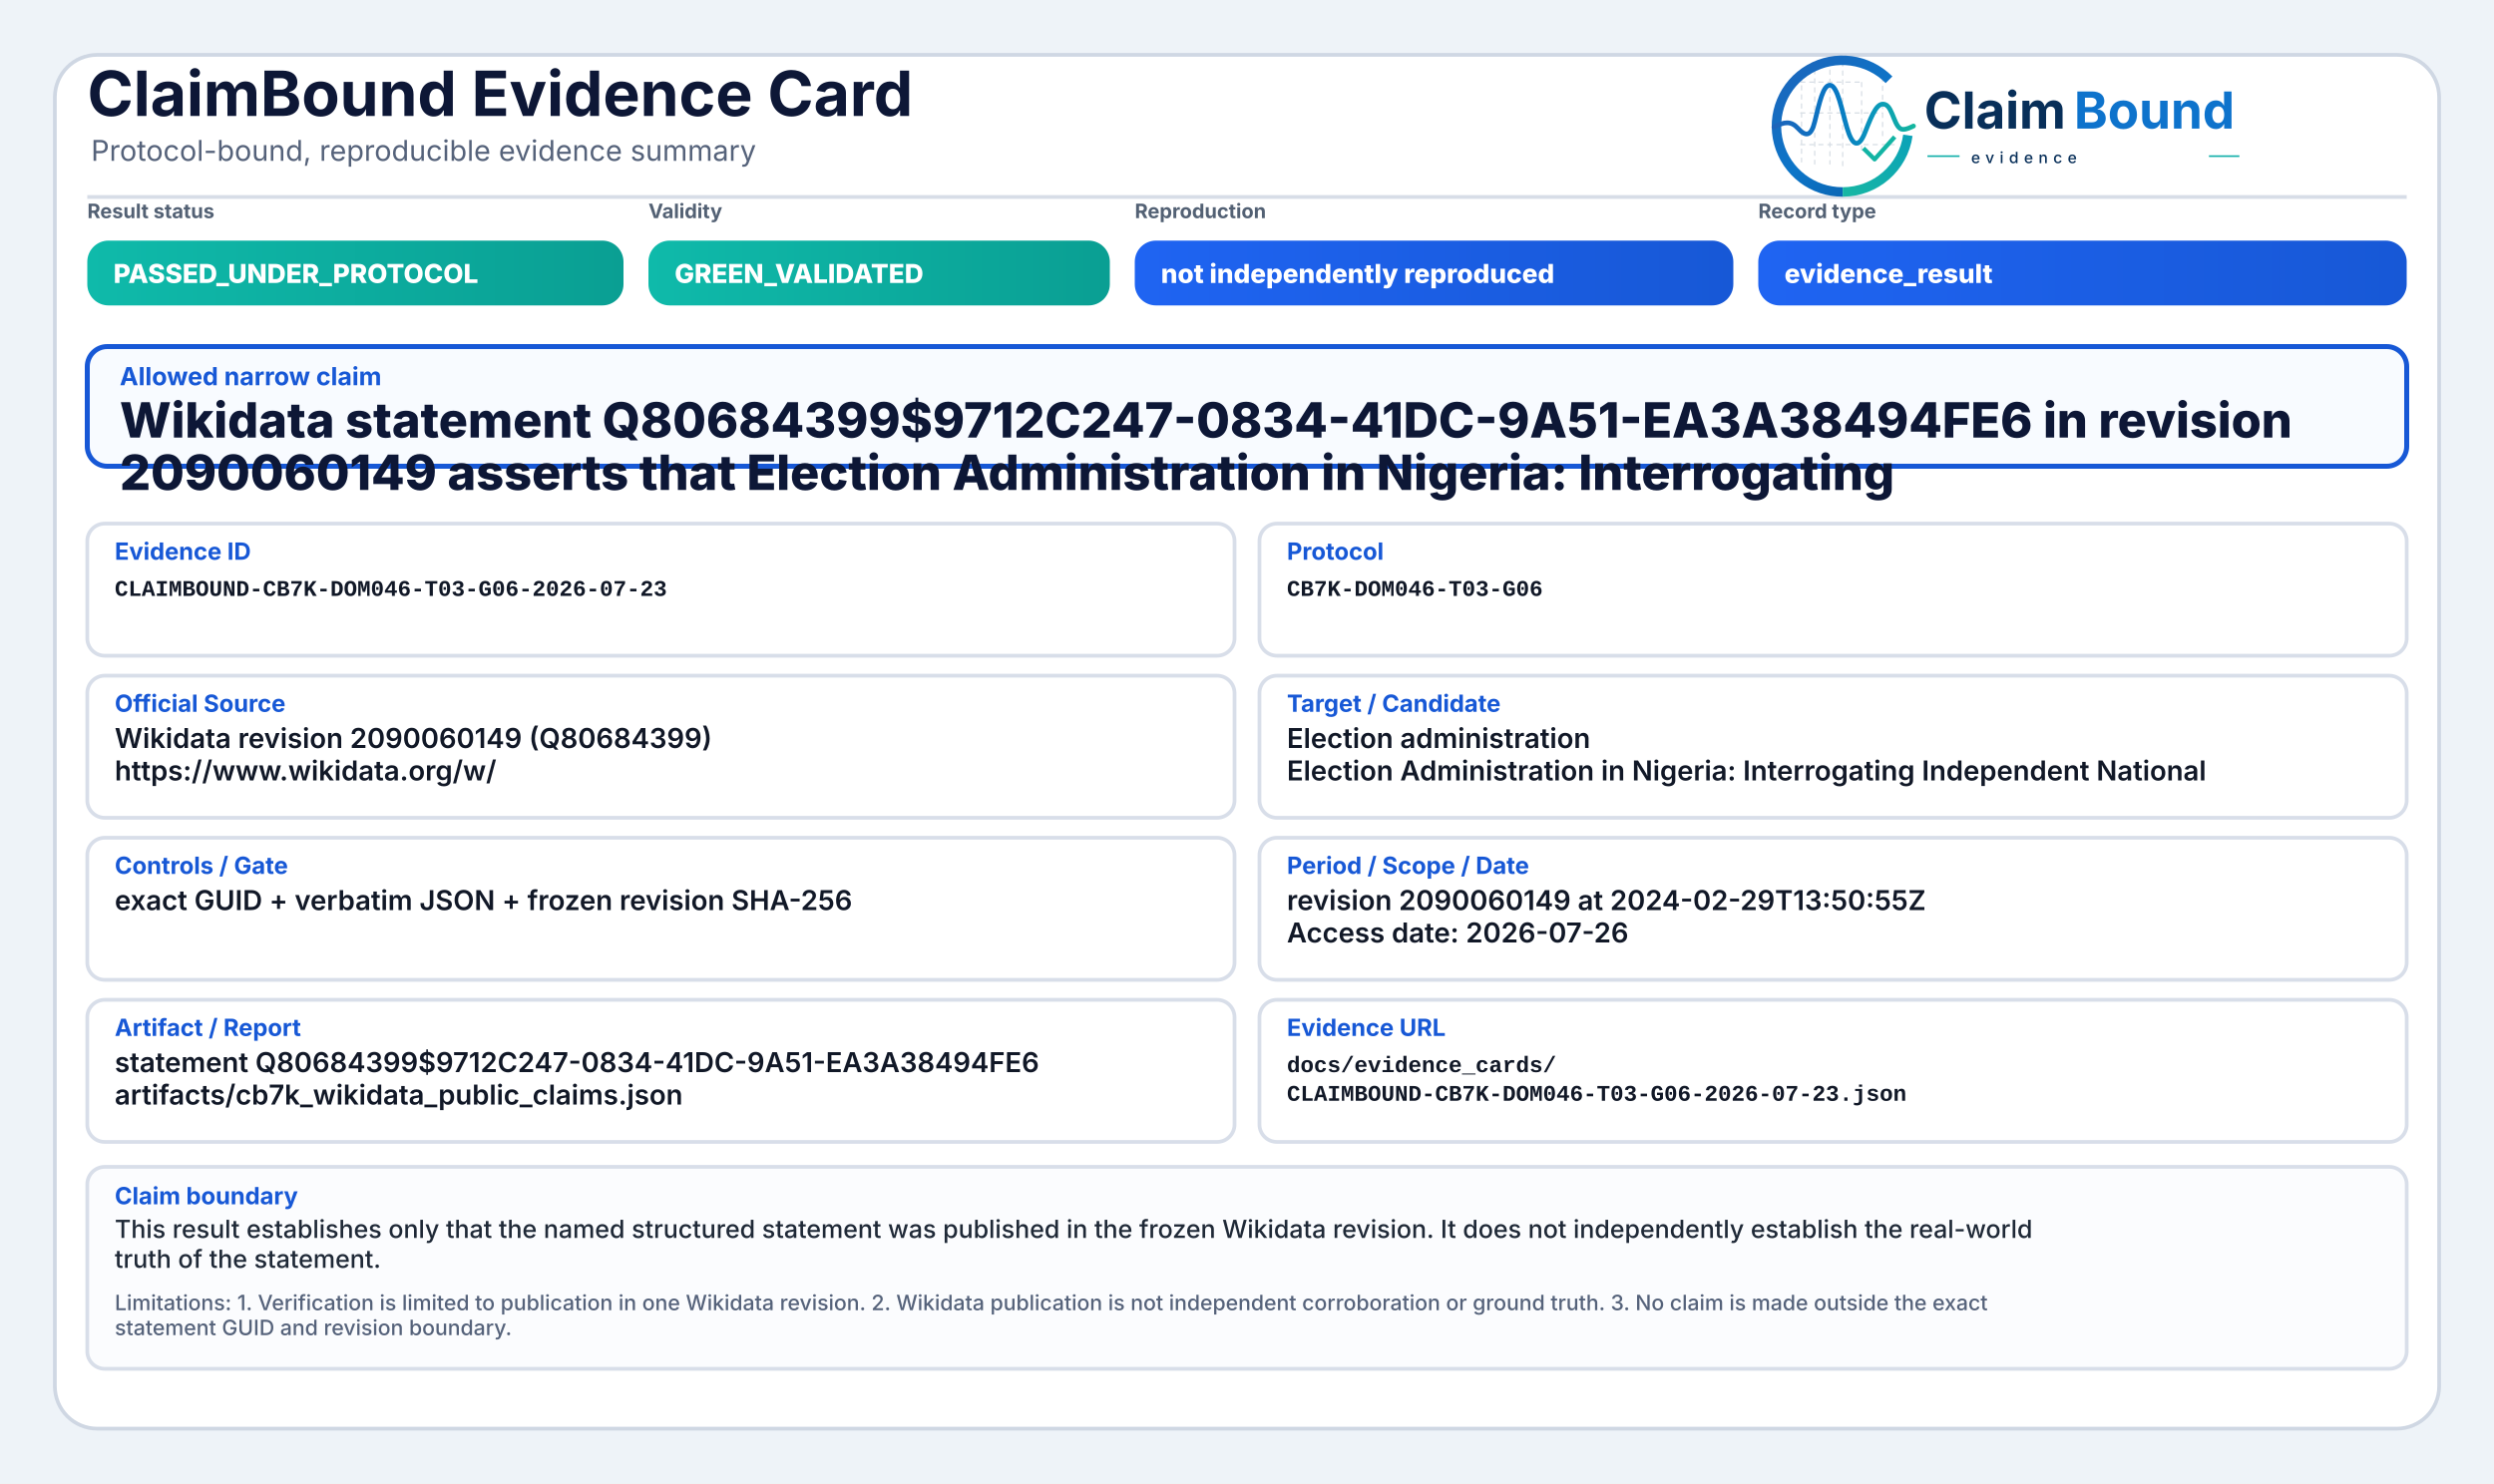
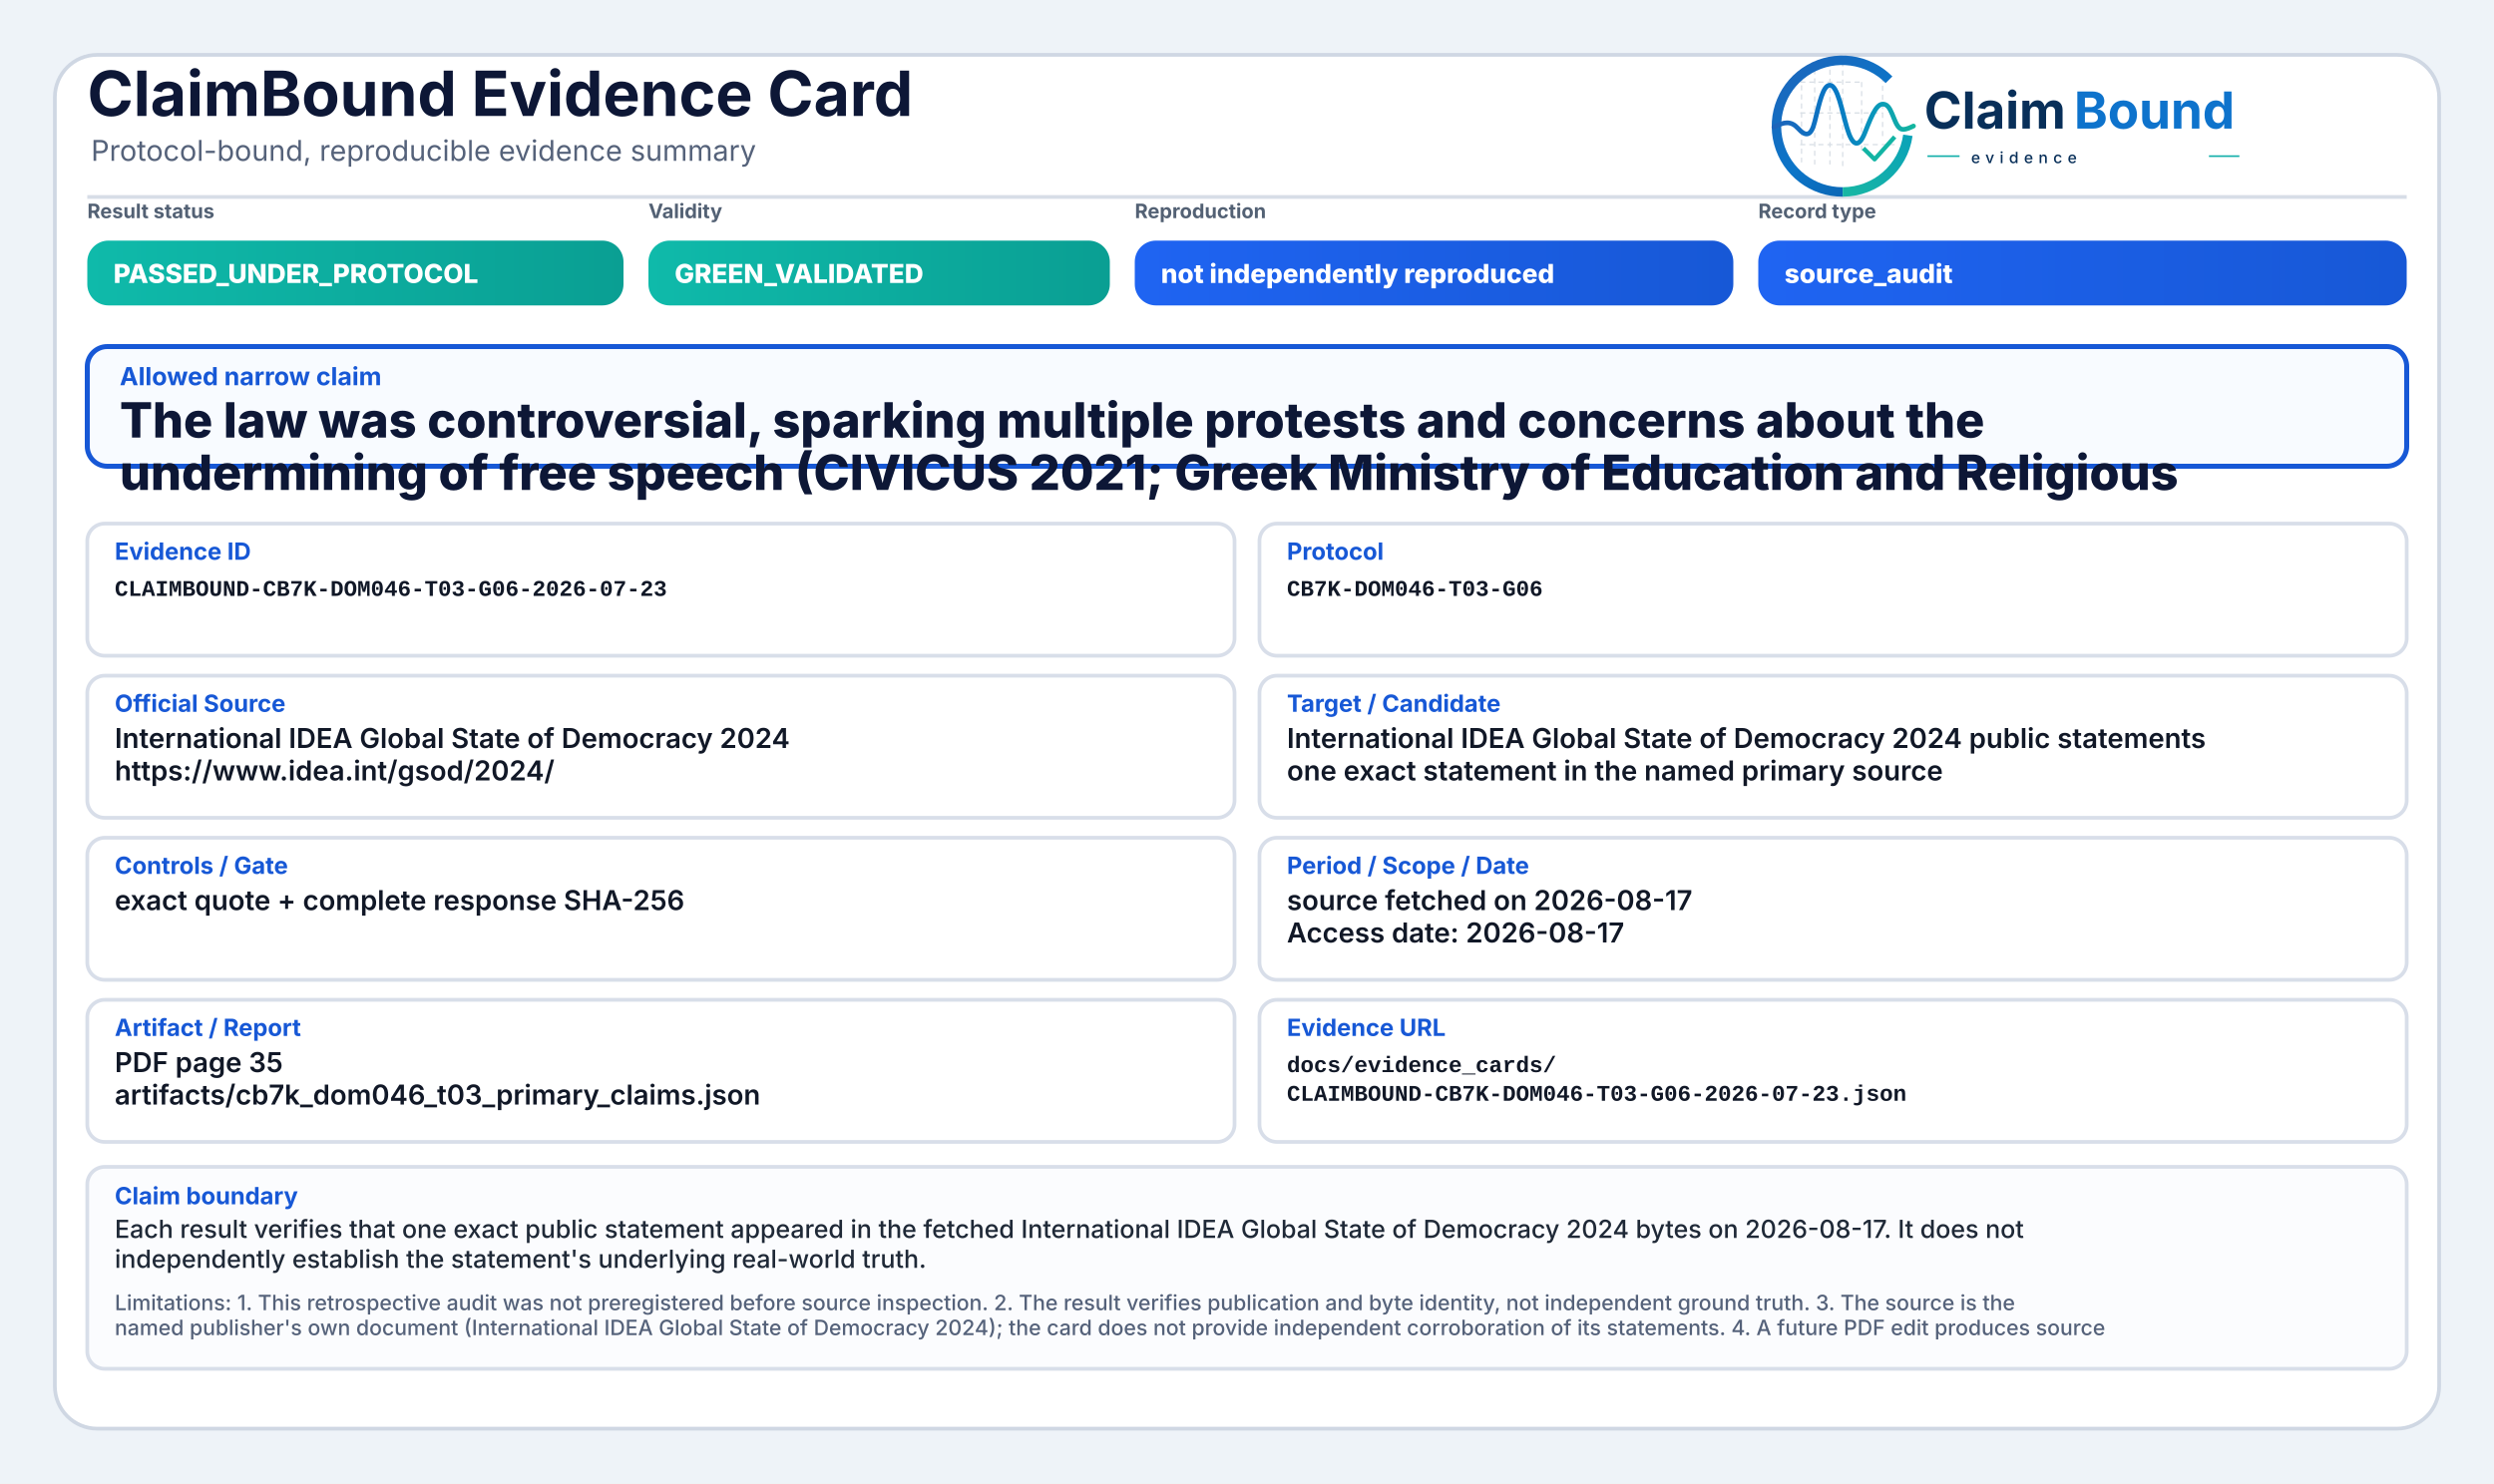
<svg xmlns="http://www.w3.org/2000/svg" width="2000" height="1190" viewBox="0 0 2000 1190" role="img" aria-label="ClaimBound Evidence Card">
  <defs>
    <linearGradient id="greenGrad" x1="0" y1="0" x2="1" y2="0">
      <stop offset="0%" stop-color="#0fbaaa" />
      <stop offset="100%" stop-color="#0a9f93" />
    </linearGradient>
    <linearGradient id="yellowGrad" x1="0" y1="0" x2="1" y2="0">
      <stop offset="0%" stop-color="#fbbf24" />
      <stop offset="100%" stop-color="#d97706" />
    </linearGradient>
    <linearGradient id="amberGrad" x1="0" y1="0" x2="1" y2="0">
      <stop offset="0%" stop-color="#f97316" />
      <stop offset="100%" stop-color="#c2410c" />
    </linearGradient>
    <linearGradient id="redGrad" x1="0" y1="0" x2="1" y2="0">
      <stop offset="0%" stop-color="#ef4444" />
      <stop offset="100%" stop-color="#b91c1c" />
    </linearGradient>
    <linearGradient id="grayGrad" x1="0" y1="0" x2="1" y2="0">
      <stop offset="0%" stop-color="#64748b" />
      <stop offset="100%" stop-color="#475569" />
    </linearGradient>
    <linearGradient id="blueGrad" x1="0" y1="0" x2="1" y2="0">
      <stop offset="0%" stop-color="#1f64f2" />
      <stop offset="100%" stop-color="#1758d6" />
    </linearGradient>
    <linearGradient id="logoRingBlue" x1="73" y1="453" x2="348" y2="793" gradientUnits="userSpaceOnUse">
      <stop offset="0" stop-color="#1E64BA" />
      <stop offset="0.55" stop-color="#0C75C8" />
      <stop offset="1" stop-color="#0A5FAB" />
    </linearGradient>
    <linearGradient id="logoRingTeal" x1="221" y1="792" x2="403" y2="594" gradientUnits="userSpaceOnUse">
      <stop offset="0" stop-color="#18B7A3" />
      <stop offset="1" stop-color="#089EBC" />
    </linearGradient>
    <linearGradient id="logoSignalGradient" x1="61" y1="628" x2="404" y2="628" gradientUnits="userSpaceOnUse">
      <stop offset="0" stop-color="#1E64BA" />
      <stop offset="0.43" stop-color="#0877C4" />
      <stop offset="0.72" stop-color="#0A97BB" />
      <stop offset="1" stop-color="#14B69E" />
    </linearGradient>
  </defs>
  <rect x="0" y="0" width="2000" height="1190" fill="#eef3f8" />
  <rect x="44" y="44" width="1912" height="1102" rx="34" fill="#ffffff" stroke="#cfd7e3" stroke-width="3" />
  <path d="M70 158 H1930" stroke="#d7dde7" stroke-width="3" />
  <text x="70" y="93" font-family="Inter, Segoe UI, Arial, sans-serif" font-size="50" font-weight="750" fill="#0d1736">ClaimBound Evidence Card</text>
  <text x="73" y="129" font-family="Inter, Segoe UI, Arial, sans-serif" font-size="23" font-weight="400" fill="#55627a">Protocol-bound, reproducible evidence summary</text>
  <g aria-label="ClaimBound evidence logo" transform="translate(1415,52) scale(0.33) translate(-40,-478)">
    <g stroke-linecap="butt" stroke-linejoin="round">
      <g stroke="#CBD3DC" stroke-width="3.2" stroke-linecap="round" stroke-dasharray="10 12" opacity="0.72">
        <path d="M130 507V714" />
        <path d="M162 490V719" />
        <path d="M199 491V719" />
        <path d="M230 471V726" />
        <path d="M276 521V690" />
        <path d="M327 508V650" />
        <path d="M128 520H277" />
        <path d="M128 595H327" />
        <path d="M128 672H355" />
      </g>
      <path d="M342.6 514.3A160 160 0 1 0 230 787" fill="none" stroke="url(#logoRingBlue)" stroke-width="23" />
      <path d="M230 787A160 160 0 0 0 388.4 649.3" fill="none" stroke="url(#logoRingTeal)" stroke-width="23" />
      <path d="M63 629.5C87 616.4 104.3 613.6 121.2 632.2C140.7 653.8 153.4 651.6 162.1 616.2C173.8 568.5 182.5 527.5 198.9 527.5C217.5 527.5 228.4 590.6 240.3 630.8C253.4 675.4 268.6 682.8 284.6 641.5C303.5 592.9 315.2 567.6 333.7 574.7C352.6 582 355.7 635.1 376.6 634.9C386.2 634.8 394 630.4 402 626.8" fill="none" stroke="url(#logoSignalGradient)" stroke-width="11.5" stroke-linecap="round" />
      <path d="M284 684.5L307.5 707.7L353 657" fill="none" stroke="#12B4A4" stroke-width="10.5" stroke-linecap="square" />
    </g>
    <text x="428" y="633" font-family="Inter, Segoe UI, Arial, sans-serif" font-size="124" font-weight="750" fill="#082F59" text-rendering="geometricPrecision">Claim</text>
    <text x="792" y="633" font-family="Inter, Segoe UI, Arial, sans-serif" font-size="124" font-weight="750" fill="#0E73CC" text-rendering="geometricPrecision">Bound</text>
    <line x1="436" y1="700" x2="514" y2="700" stroke="#11AFA9" stroke-width="4" />
    <text x="542" y="717" font-family="Inter, Segoe UI, Arial, sans-serif" font-size="38" font-weight="500" letter-spacing="13" fill="#082F59">evidence</text>
    <line x1="1120" y1="700" x2="1194" y2="700" stroke="#11AFA9" stroke-width="4" />
  </g>
  <text x="70" y="175" font-family="Inter, Segoe UI, Arial, sans-serif" font-size="16" font-weight="650" fill="#536174">Result status</text>
  <rect x="70" y="193" width="430" height="52" rx="17" fill="url(#greenGrad)" />
  <text x="91" y="227" font-family="Inter, Segoe UI, Arial, sans-serif" font-size="21" font-weight="800" fill="#ffffff">PASSED_UNDER_PROTOCOL</text>
  <text x="520" y="175" font-family="Inter, Segoe UI, Arial, sans-serif" font-size="16" font-weight="650" fill="#536174">Validity</text>
  <rect x="520" y="193" width="370" height="52" rx="17" fill="url(#greenGrad)" />
  <text x="541" y="227" font-family="Inter, Segoe UI, Arial, sans-serif" font-size="21" font-weight="800" fill="#ffffff">GREEN_VALIDATED</text>
  <text x="910" y="175" font-family="Inter, Segoe UI, Arial, sans-serif" font-size="16" font-weight="650" fill="#536174">Reproduction</text>
  <rect x="910" y="193" width="480" height="52" rx="17" fill="url(#blueGrad)" />
  <text x="931" y="227" font-family="Inter, Segoe UI, Arial, sans-serif" font-size="21" font-weight="800" fill="#ffffff">not independently reproduced</text>
  <text x="1410" y="175" font-family="Inter, Segoe UI, Arial, sans-serif" font-size="16" font-weight="650" fill="#536174">Record type</text>
  <rect x="1410" y="193" width="520" height="52" rx="17" fill="url(#blueGrad)" />
-   <text x="1431" y="227" font-family="Inter, Segoe UI, Arial, sans-serif" font-size="21" font-weight="800" fill="#ffffff">evidence_result</text>
+   <text x="1431" y="227" font-family="Inter, Segoe UI, Arial, sans-serif" font-size="21" font-weight="800" fill="#ffffff">source_audit</text>
  <rect x="70" y="278" width="1860" height="96" rx="16" fill="#f8fbff" stroke="#1758d6" stroke-width="4" />
  <text x="96" y="309" font-family="Inter, Segoe UI, Arial, sans-serif" font-size="20" font-weight="750" fill="#1758d6">Allowed narrow claim</text>
-   <text x="96" y="351" font-family="Inter, Segoe UI, Arial, sans-serif" font-size="39" font-weight="800" fill="#0d1736">Wikidata statement Q80684399$9712C247-0834-41DC-9A51-EA3A38494FE6 in revision</text>
-   <text x="96" y="393" font-family="Inter, Segoe UI, Arial, sans-serif" font-size="39" font-weight="800" fill="#0d1736">2090060149 asserts that Election Administration in Nigeria: Interrogating</text>
+   <text x="96" y="351" font-family="Inter, Segoe UI, Arial, sans-serif" font-size="39" font-weight="800" fill="#0d1736">The law was controversial, sparking multiple protests and concerns about the</text>
+   <text x="96" y="393" font-family="Inter, Segoe UI, Arial, sans-serif" font-size="39" font-weight="800" fill="#0d1736">undermining of free speech (CIVICUS 2021; Greek Ministry of Education and Religious</text>
  <rect x="70" y="420" width="920" height="106" rx="14" fill="#ffffff" stroke="#d8dee9" stroke-width="3" />
  <text x="92" y="449" font-family="Inter, Segoe UI, Arial, sans-serif" font-size="19" font-weight="750" fill="#1758d6">Evidence ID</text>
  <text x="92" y="478" font-family="SFMono-Regular, Consolas, Liberation Mono, monospace" font-size="18" font-weight="600" fill="#111827">CLAIMBOUND-CB7K-DOM046-T03-G06-2026-07-23</text>
  <rect x="1010" y="420" width="920" height="106" rx="14" fill="#ffffff" stroke="#d8dee9" stroke-width="3" />
  <text x="1032" y="449" font-family="Inter, Segoe UI, Arial, sans-serif" font-size="19" font-weight="750" fill="#1758d6">Protocol</text>
  <text x="1032" y="478" font-family="SFMono-Regular, Consolas, Liberation Mono, monospace" font-size="18" font-weight="600" fill="#111827">CB7K-DOM046-T03-G06</text>
  <rect x="70" y="542" width="920" height="114" rx="14" fill="#ffffff" stroke="#d8dee9" stroke-width="3" />
  <text x="92" y="571" font-family="Inter, Segoe UI, Arial, sans-serif" font-size="19" font-weight="750" fill="#1758d6">Official Source</text>
-   <text x="92" y="600" font-family="Inter, Segoe UI, Arial, sans-serif" font-size="22" font-weight="600" fill="#111827">Wikidata revision 2090060149 (Q80684399)</text>
-   <text x="92" y="626" font-family="Inter, Segoe UI, Arial, sans-serif" font-size="22" font-weight="600" fill="#111827">https://www.wikidata.org/w/</text>
+   <text x="92" y="600" font-family="Inter, Segoe UI, Arial, sans-serif" font-size="22" font-weight="600" fill="#111827">International IDEA Global State of Democracy 2024</text>
+   <text x="92" y="626" font-family="Inter, Segoe UI, Arial, sans-serif" font-size="22" font-weight="600" fill="#111827">https://www.idea.int/gsod/2024/</text>
  <rect x="1010" y="542" width="920" height="114" rx="14" fill="#ffffff" stroke="#d8dee9" stroke-width="3" />
  <text x="1032" y="571" font-family="Inter, Segoe UI, Arial, sans-serif" font-size="19" font-weight="750" fill="#1758d6">Target / Candidate</text>
-   <text x="1032" y="600" font-family="Inter, Segoe UI, Arial, sans-serif" font-size="22" font-weight="600" fill="#111827">Election administration</text>
-   <text x="1032" y="626" font-family="Inter, Segoe UI, Arial, sans-serif" font-size="22" font-weight="600" fill="#111827">Election Administration in Nigeria: Interrogating Independent National</text>
+   <text x="1032" y="600" font-family="Inter, Segoe UI, Arial, sans-serif" font-size="22" font-weight="600" fill="#111827">International IDEA Global State of Democracy 2024 public statements</text>
+   <text x="1032" y="626" font-family="Inter, Segoe UI, Arial, sans-serif" font-size="22" font-weight="600" fill="#111827">one exact statement in the named primary source</text>
  <rect x="70" y="672" width="920" height="114" rx="14" fill="#ffffff" stroke="#d8dee9" stroke-width="3" />
  <text x="92" y="701" font-family="Inter, Segoe UI, Arial, sans-serif" font-size="19" font-weight="750" fill="#1758d6">Controls / Gate</text>
-   <text x="92" y="730" font-family="Inter, Segoe UI, Arial, sans-serif" font-size="22" font-weight="600" fill="#111827">exact GUID + verbatim JSON + frozen revision SHA-256</text>
+   <text x="92" y="730" font-family="Inter, Segoe UI, Arial, sans-serif" font-size="22" font-weight="600" fill="#111827">exact quote + complete response SHA-256</text>
  <rect x="1010" y="672" width="920" height="114" rx="14" fill="#ffffff" stroke="#d8dee9" stroke-width="3" />
  <text x="1032" y="701" font-family="Inter, Segoe UI, Arial, sans-serif" font-size="19" font-weight="750" fill="#1758d6">Period / Scope / Date</text>
-   <text x="1032" y="730" font-family="Inter, Segoe UI, Arial, sans-serif" font-size="22" font-weight="600" fill="#111827">revision 2090060149 at 2024-02-29T13:50:55Z</text>
-   <text x="1032" y="756" font-family="Inter, Segoe UI, Arial, sans-serif" font-size="22" font-weight="600" fill="#111827">Access date: 2026-07-26</text>
+   <text x="1032" y="730" font-family="Inter, Segoe UI, Arial, sans-serif" font-size="22" font-weight="600" fill="#111827">source fetched on 2026-08-17</text>
+   <text x="1032" y="756" font-family="Inter, Segoe UI, Arial, sans-serif" font-size="22" font-weight="600" fill="#111827">Access date: 2026-08-17</text>
  <rect x="70" y="802" width="920" height="114" rx="14" fill="#ffffff" stroke="#d8dee9" stroke-width="3" />
  <text x="92" y="831" font-family="Inter, Segoe UI, Arial, sans-serif" font-size="19" font-weight="750" fill="#1758d6">Artifact / Report</text>
-   <text x="92" y="860" font-family="Inter, Segoe UI, Arial, sans-serif" font-size="22" font-weight="600" fill="#111827">statement Q80684399$9712C247-0834-41DC-9A51-EA3A38494FE6</text>
-   <text x="92" y="886" font-family="Inter, Segoe UI, Arial, sans-serif" font-size="22" font-weight="600" fill="#111827">artifacts/cb7k_wikidata_public_claims.json</text>
+   <text x="92" y="860" font-family="Inter, Segoe UI, Arial, sans-serif" font-size="22" font-weight="600" fill="#111827">PDF page 35</text>
+   <text x="92" y="886" font-family="Inter, Segoe UI, Arial, sans-serif" font-size="22" font-weight="600" fill="#111827">artifacts/cb7k_dom046_t03_primary_claims.json</text>
  <rect x="1010" y="802" width="920" height="114" rx="14" fill="#ffffff" stroke="#d8dee9" stroke-width="3" />
  <text x="1032" y="831" font-family="Inter, Segoe UI, Arial, sans-serif" font-size="19" font-weight="750" fill="#1758d6">Evidence URL</text>
  <text x="1032" y="860" font-family="SFMono-Regular, Consolas, Liberation Mono, monospace" font-size="18" font-weight="600" fill="#111827">docs/evidence_cards/</text>
  <text x="1032" y="883" font-family="SFMono-Regular, Consolas, Liberation Mono, monospace" font-size="18" font-weight="600" fill="#111827">CLAIMBOUND-CB7K-DOM046-T03-G06-2026-07-23.json</text>
  <rect x="70" y="936" width="1860" height="162" rx="14" fill="#fbfcfe" stroke="#d8dee9" stroke-width="3" />
  <text x="92" y="966" font-family="Inter, Segoe UI, Arial, sans-serif" font-size="19" font-weight="750" fill="#1758d6">Claim boundary</text>
-   <text x="92" y="993" font-family="Inter, Segoe UI, Arial, sans-serif" font-size="20" font-weight="500" fill="#1f2937">This result establishes only that the named structured statement was published in the frozen Wikidata revision. It does not independently establish the real-world</text>
-   <text x="92" y="1017" font-family="Inter, Segoe UI, Arial, sans-serif" font-size="20" font-weight="500" fill="#1f2937">truth of the statement.</text>
-   <text x="92" y="1051" font-family="Inter, Segoe UI, Arial, sans-serif" font-size="17" font-weight="500" fill="#55627a">Limitations: 1. Verification is limited to publication in one Wikidata revision. 2. Wikidata publication is not independent corroboration or ground truth. 3. No claim is made outside the exact</text>
-   <text x="92" y="1071" font-family="Inter, Segoe UI, Arial, sans-serif" font-size="17" font-weight="500" fill="#55627a">statement GUID and revision boundary.</text>
+   <text x="92" y="993" font-family="Inter, Segoe UI, Arial, sans-serif" font-size="20" font-weight="500" fill="#1f2937">Each result verifies that one exact public statement appeared in the fetched International IDEA Global State of Democracy 2024 bytes on 2026-08-17. It does not</text>
+   <text x="92" y="1017" font-family="Inter, Segoe UI, Arial, sans-serif" font-size="20" font-weight="500" fill="#1f2937">independently establish the statement's underlying real-world truth.</text>
+   <text x="92" y="1051" font-family="Inter, Segoe UI, Arial, sans-serif" font-size="17" font-weight="500" fill="#55627a">Limitations: 1. This retrospective audit was not preregistered before source inspection. 2. The result verifies publication and byte identity, not independent ground truth. 3. The source is the</text>
+   <text x="92" y="1071" font-family="Inter, Segoe UI, Arial, sans-serif" font-size="17" font-weight="500" fill="#55627a">named publisher's own document (International IDEA Global State of Democracy 2024); the card does not provide independent corroboration of its statements. 4. A future PDF edit produces source</text>
</svg>
